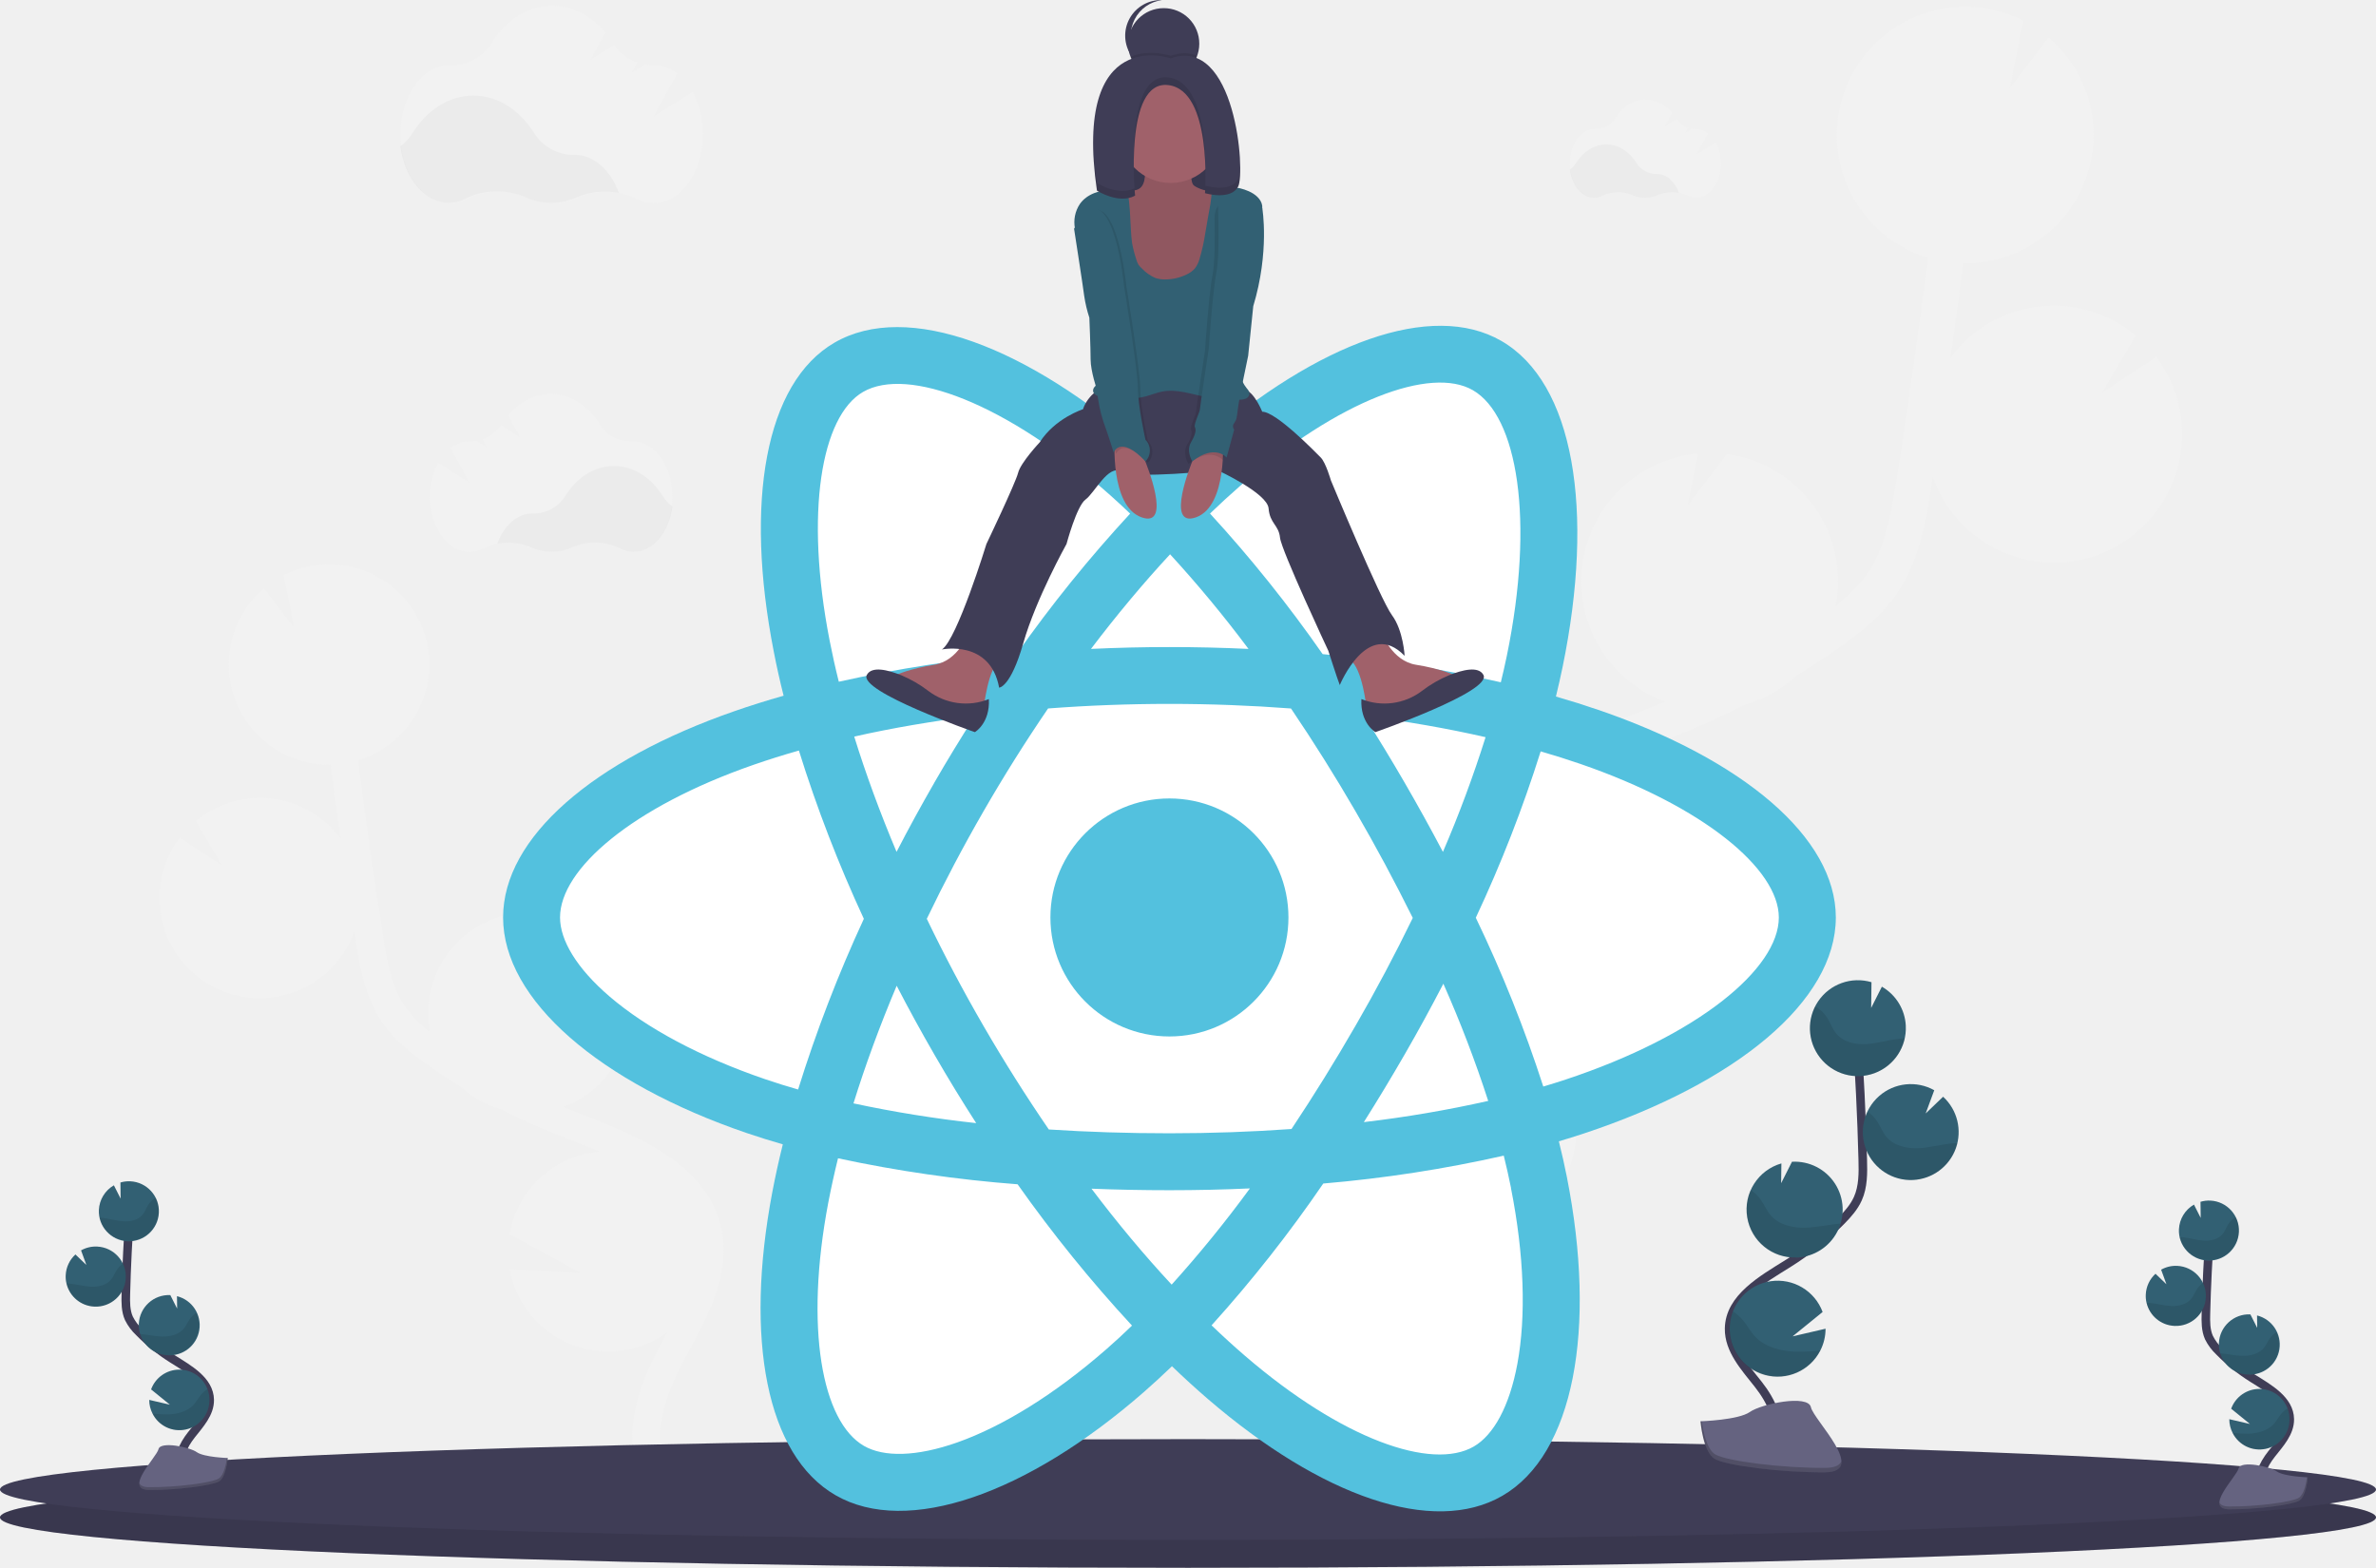
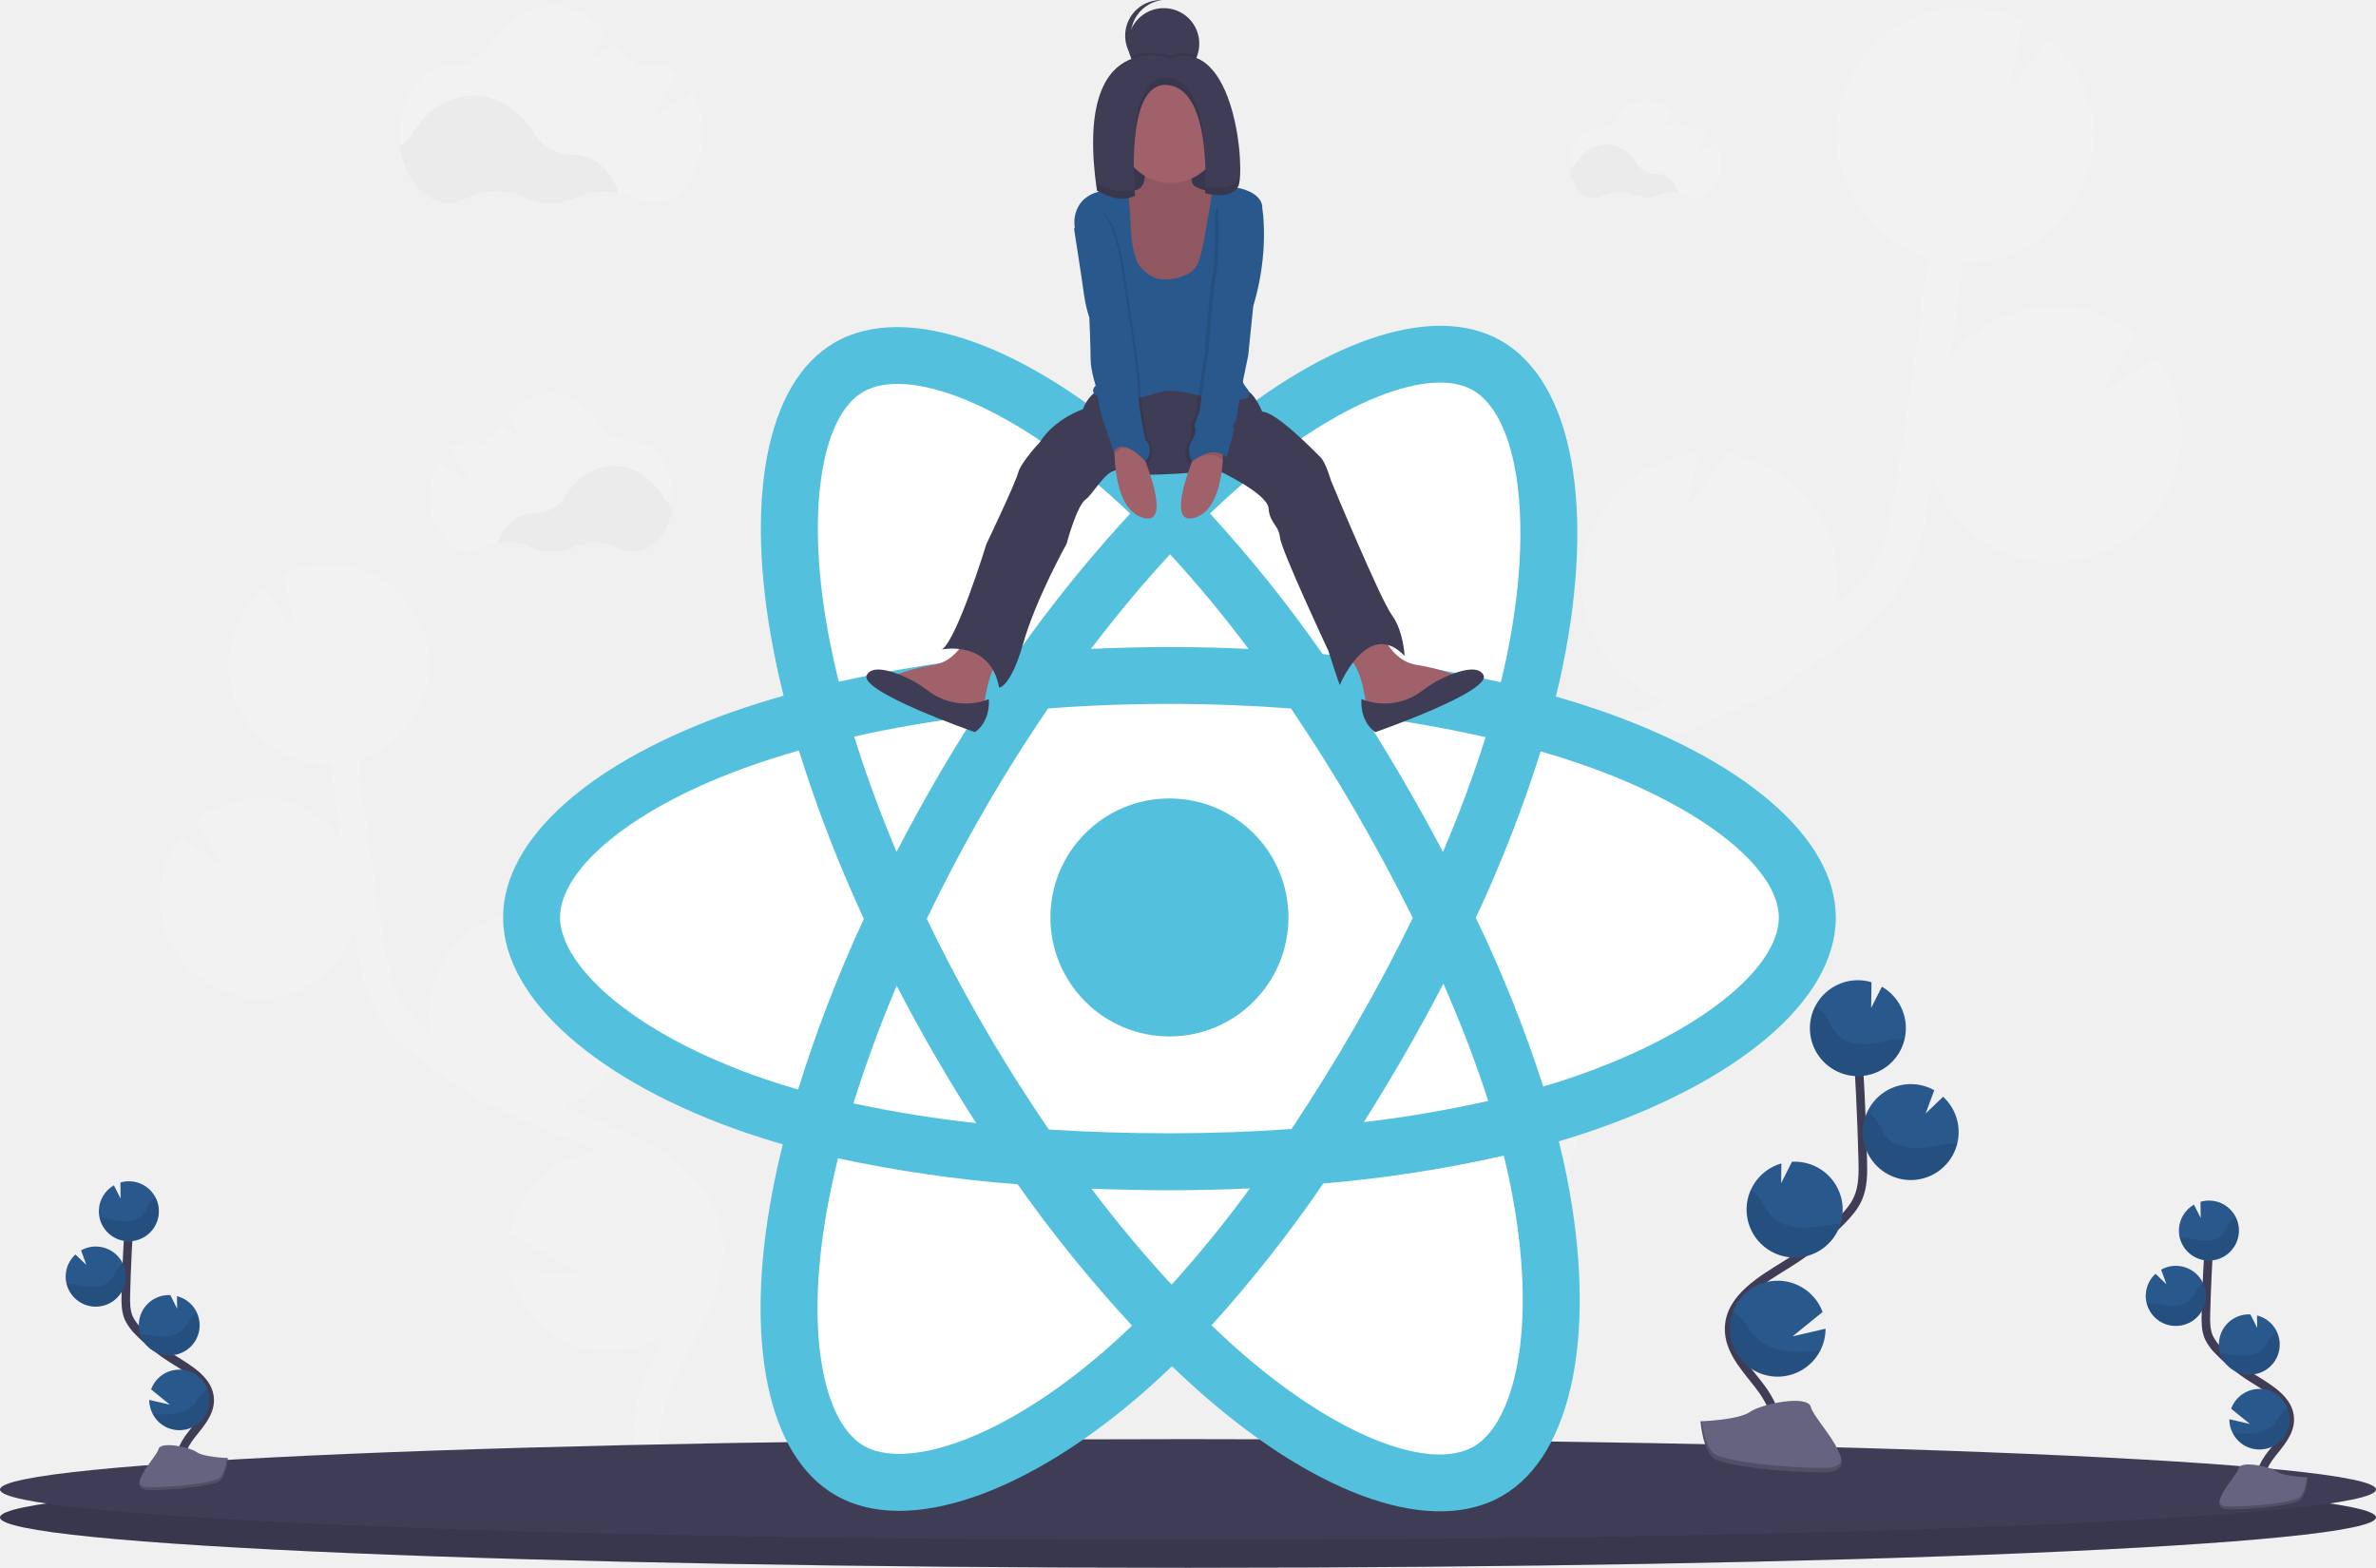
<svg xmlns="http://www.w3.org/2000/svg" id="a75d69e6-d07c-4db3-9c83-72b2470e5561" data-name="Layer 1" width="1108" height="731.18" viewBox="0 0 1108 731.18">
  <path d="M813.68,415.2l6.89-2.7c.66-.26,1.31-.54,2-.81a59.85,59.85,0,0,1,15.28-115.77l-4.8,24.2,18.22-23.92.16,0a59.87,59.87,0,0,1,51.16,67.45c-.15,1.13-.39,2.23-.6,3.34,5.61-4.43,10.87-9.32,14.81-15,8-11.54,10.71-25.76,13.47-43.17,5.47-34.48,10.4-69.34,14.84-104.18a59.83,59.83,0,0,1-42-65.36c.25-1.82.6-3.59,1-5.34.1-.44.2-.88.31-1.31.43-1.69.91-3.35,1.47-5,.09-.27.21-.52.3-.78.5-1.37,1-2.72,1.65-4,.22-.5.44-1,.67-1.47.69-1.43,1.42-2.83,2.22-4.19.27-.45.56-.88.83-1.33.62-1,1.27-2,1.94-2.93.36-.5.71-1,1.08-1.49l.27-.39,0,0a59.81,59.81,0,0,1,74.64-17l-6.24,31.49,18-23.64a59.5,59.5,0,0,1,16.32,68.62h.07c-.17.4-.38.78-.55,1.18-.33.74-.67,1.47-1,2.2-.46.93-1,1.84-1.45,2.74-.38.68-.75,1.36-1.16,2-.59,1-1.23,1.9-1.87,2.83-.38.54-.73,1.1-1.12,1.63-1,1.39-2.12,2.72-3.26,4-.4.45-.83.86-1.25,1.3-.81.86-1.62,1.71-2.48,2.52-.53.5-1.09,1-1.64,1.46-.79.7-1.6,1.38-2.43,2-.59.47-1.19.92-1.79,1.36-.87.63-1.75,1.22-2.64,1.81-.6.39-1.2.78-1.81,1.15-1,.61-2.05,1.17-3.1,1.72-.53.27-1,.57-1.59.83-1.58.77-3.2,1.48-4.85,2.11-.31.12-.64.21-.95.32-1.38.5-2.77,1-4.18,1.35-.61.17-1.23.31-1.85.46-1.15.28-2.31.54-3.48.76q-1,.18-2.07.33c-1.15.17-2.31.3-3.48.4-.69.06-1.37.12-2.07.16-1.26.06-2.53.07-3.8.06a2.08,2.08,0,0,0-.25,0q-2.82,22-5.92,44A59.82,59.82,0,0,1,1042,240.88l-15.68,26.58,25.21-16.59a59.68,59.68,0,0,1,11.5,44.16,58.76,58.76,0,0,1-4.5,15.94,59.83,59.83,0,0,1-111.19-4c-.23,1.48-.45,3-.68,4.46-2.44,15.35-5.47,34.46-16.23,50-7.29,10.56-17.33,18.36-27.09,25.22q-9.52,6.7-19.48,12.77a59.85,59.85,0,0,1-24.53,13.74q-16,8.19-32.69,14.81l-6.95,2.72c-6.25,2.44-12.65,4.94-19,7.6,1,.09,2,.17,3,.3a59.9,59.9,0,0,1,50.86,49.05l-42.31,23.11,42.18-1.89A59.16,59.16,0,0,1,843,534.54a59.87,59.87,0,0,1-82.7,11.74l2.1,3.91c1.4,2.58,2.78,5.15,4.12,7.7,18.33,34.74,19.66,64.74,3.75,84.49l-13-10.45c15.49-19.22,3.2-49.77-5.5-66.27-1.32-2.5-2.68-5-4-7.56C736,536.27,722.65,511.53,728,485.2,736,445.5,779.05,428.7,813.68,415.2Z" transform="translate(-46 -84.41)" fill="#f2f2f2" />
  <path d="M315.6,603.42l-5.38-2.11c-.52-.2-1-.43-1.54-.63a46.75,46.75,0,0,0-11.94-90.42l3.75,18.9-14.22-18.68h-.13a46.76,46.76,0,0,0-40,52.68c.12.89.31,1.74.47,2.61a55.84,55.84,0,0,1-11.56-11.73c-6.23-9-8.37-20.12-10.53-33.71C220.29,493.4,216.45,466.18,213,439a46.72,46.72,0,0,0,32.77-51.05c-.2-1.42-.47-2.8-.79-4.17l-.24-1c-.34-1.32-.71-2.62-1.15-3.88-.07-.21-.16-.41-.24-.61-.39-1.07-.82-2.12-1.28-3.15-.18-.38-.35-.77-.53-1.15-.54-1.11-1.11-2.2-1.73-3.26-.21-.36-.44-.7-.65-1-.49-.78-1-1.55-1.52-2.29-.28-.39-.55-.79-.84-1.17l-.21-.3h0a46.76,46.76,0,0,0-58.29-13.32l4.88,24.6-14.07-18.46a46.48,46.48,0,0,0-12.75,53.59h-.05c.13.31.29.61.43.92.26.58.52,1.15.8,1.72q.54,1.08,1.14,2.13c.29.54.58,1.07.9,1.59.46.75,1,1.48,1.46,2.21.3.42.57.86.88,1.27.8,1.08,1.65,2.12,2.54,3.13.31.35.65.67,1,1,.63.67,1.27,1.33,1.94,2,.41.4.85.77,1.28,1.14q.93.83,1.89,1.59c.46.36.93.71,1.4,1.06.68.49,1.37,1,2.06,1.41.47.31.94.61,1.42.9.79.48,1.6.91,2.42,1.34.42.22.82.45,1.24.66,1.24.6,2.5,1.15,3.79,1.64.24.1.5.16.74.25,1.07.39,2.16.75,3.27,1.06.47.13,1,.24,1.44.35.9.22,1.8.43,2.72.6l1.61.26c.9.13,1.81.23,2.72.31.54.05,1.07.09,1.62.12,1,.05,2,.06,3,.05h.19q2.2,17.22,4.62,34.41a46.71,46.71,0,0,0-67.48-8.14L149.49,488l-19.68-12.95a46.57,46.57,0,0,0-9,34.49A45.8,45.8,0,0,0,124.34,522a46.73,46.73,0,0,0,86.84-3.12c.18,1.15.35,2.32.53,3.48,1.9,12,4.27,26.92,12.67,39.08,5.7,8.24,13.54,14.33,21.16,19.69q7.44,5.24,15.21,10a46.88,46.88,0,0,0,19.16,10.74c8.32,4.26,16.84,8.14,25.54,11.56l5.42,2.13c4.88,1.9,9.88,3.85,14.81,5.93-.78.07-1.57.13-2.36.24A46.77,46.77,0,0,0,283.6,660l33,18-32.94-1.47a46.78,46.78,0,0,0,73.57,29.2c-.55,1-1.09,2-1.64,3.05-1.09,2-2.17,4-3.22,6-14.31,27.13-15.35,50.57-2.92,66l10.13-8.16c-12.1-15-2.5-38.87,4.3-51.76,1-1.95,2.09-3.92,3.16-5.9,9.19-17,19.61-36.37,15.46-56.94C376.29,627.08,342.64,614,315.6,603.42Z" transform="translate(-46 -84.41)" fill="#f2f2f2" />
  <ellipse cx="554" cy="707.68" rx="554" ry="23.5" fill="#3f3d56" />
  <ellipse cx="554" cy="707.68" rx="554" ry="23.5" opacity="0.1" />
  <ellipse cx="554" cy="694.68" rx="554" ry="23.5" fill="#3f3d56" />
  <path d="M131,770.73c-3-5.51.4-12.26,4.28-17.18s8.61-10,8.51-16.29c-.14-9-9.7-14.31-17.33-19.08a84.78,84.78,0,0,1-15.56-12.51,23,23,0,0,1-4.78-6.4c-1.58-3.52-1.53-7.52-1.43-11.38q.5-19.26,1.9-38.48" transform="translate(-46 -84.41)" fill="none" stroke="#3f3d56" stroke-miterlimit="10" stroke-width="4" />
-   <path d="M92.11,648.7a14,14,0,0,1,7-11.49l3.14,6.21-.09-7.52a13.86,13.86,0,0,1,4.62-.56A14,14,0,1,1,92.11,648.7Z" transform="translate(-46 -84.41)" fill="#326073" />
-   <path d="M117.14,743.7a14,14,0,0,0,26.5-5.76,13.82,13.82,0,0,0-.91-5.69,14,14,0,0,0-26.27.15l8.77,7.13-9.64-2.24A13.89,13.89,0,0,0,117.14,743.7Z" transform="translate(-46 -84.41)" fill="#326073" />
-   <path d="M124.07,716.45a14,14,0,0,0,4.46-27.54l.07,5.79-3.18-6.29h0a14,14,0,0,0-1.31,28.05Z" transform="translate(-46 -84.41)" fill="#326073" />
-   <path d="M90,693.78a14,14,0,0,0,1.32-28,13.88,13.88,0,0,0-7.52,1.78l2.48,6.8-5.11-4.9a14,14,0,0,0-4.53,9.69A13.33,13.33,0,0,0,77,683,14,14,0,0,0,90,693.78Z" transform="translate(-46 -84.41)" fill="#326073" />
+   <path d="M92.11,648.7a14,14,0,0,1,7-11.49l3.14,6.21-.09-7.52a13.86,13.86,0,0,1,4.62-.56A14,14,0,1,1,92.11,648.7Z" transform="translate(-46 -84.41)" fill="#29588d" />
+   <path d="M117.14,743.7a14,14,0,0,0,26.5-5.76,13.82,13.82,0,0,0-.91-5.69,14,14,0,0,0-26.27.15l8.77,7.13-9.64-2.24A13.89,13.89,0,0,0,117.14,743.7Z" transform="translate(-46 -84.41)" fill="#29588d" />
+   <path d="M124.07,716.45a14,14,0,0,0,4.46-27.54l.07,5.79-3.18-6.29h0a14,14,0,0,0-1.31,28.05Z" transform="translate(-46 -84.41)" fill="#29588d" />
+   <path d="M90,693.78a14,14,0,0,0,1.32-28,13.88,13.88,0,0,0-7.52,1.78l2.48,6.8-5.11-4.9a14,14,0,0,0-4.53,9.69A13.33,13.33,0,0,0,77,683,14,14,0,0,0,90,693.78Z" transform="translate(-46 -84.41)" fill="#29588d" />
  <path d="M94,652.44c3.24.36,6.39,1.37,9.64,1.57s6.82-.58,8.88-3.1c1.11-1.37,1.66-3.09,2.59-4.57a10.08,10.08,0,0,1,3.54-3.33,14,14,0,1,1-26.24,9.32C92.94,652.35,93.47,652.39,94,652.44Z" transform="translate(-46 -84.41)" opacity="0.1" />
  <path d="M90,693.78a14,14,0,0,0,13.35-20,10.4,10.4,0,0,0-2.82,2.83c-1,1.51-1.61,3.25-2.78,4.64-2.19,2.57-5.92,3.41-9.31,3.25s-6.66-1.11-10-1.42c-.47,0-.94-.08-1.41-.09A14,14,0,0,0,90,693.78Z" transform="translate(-46 -84.41)" opacity="0.1" />
  <path d="M124.07,716.45a14,14,0,0,0,13.47-19.76,11.36,11.36,0,0,0-3,2.85c-1.09,1.54-1.77,3.31-3,4.73-2.36,2.64-6.34,3.57-9.93,3.48s-6.82-.93-10.28-1.19A14,14,0,0,0,124.07,716.45Z" transform="translate(-46 -84.41)" opacity="0.1" />
  <path d="M117.14,743.7a14,14,0,0,0,26.5-5.76,13.82,13.82,0,0,0-.91-5.69,14,14,0,0,0-3.08,2.74c-1.34,1.63-2.21,3.47-3.76,5-2.87,2.82-7.5,4-11.62,4.09A62.35,62.35,0,0,1,117.14,743.7Z" transform="translate(-46 -84.41)" opacity="0.1" />
  <path d="M152.19,764.39s-11.08-.34-14.41-2.72-17-5.22-17.87-1.4-16.65,19-4.14,19.06,29.06-2,32.39-4S152.19,764.39,152.19,764.39Z" transform="translate(-46 -84.41)" fill="#656380" />
  <path d="M115.54,778c12.51.1,29.06-2,32.4-4,2.53-1.54,3.54-7.09,3.88-9.65l.37,0s-.7,8.93-4,11-19.89,4.08-32.39,4c-3.61,0-4.86-1.31-4.79-3.22C111.48,777.26,112.86,778,115.54,778Z" transform="translate(-46 -84.41)" opacity="0.2" />
  <path d="M1101,779.73c-3-5.51.4-12.26,4.28-17.18s8.61-10,8.51-16.29c-.14-9-9.7-14.31-17.33-19.08a84.78,84.78,0,0,1-15.56-12.51,23,23,0,0,1-4.78-6.4c-1.58-3.52-1.53-7.52-1.43-11.38q.49-19.26,1.9-38.48" transform="translate(-46 -84.41)" fill="none" stroke="#3f3d56" stroke-miterlimit="10" stroke-width="4" />
-   <path d="M1062.11,657.7a14,14,0,0,1,7-11.49l3.14,6.21-.09-7.52a13.86,13.86,0,0,1,4.62-.56,14,14,0,1,1-14.68,13.36Z" transform="translate(-46 -84.41)" fill="#326073" />
-   <path d="M1087.14,752.7a14,14,0,0,0,26.5-5.76,13.82,13.82,0,0,0-.91-5.69,14,14,0,0,0-26.27.15l8.77,7.13-9.64-2.24A13.89,13.89,0,0,0,1087.14,752.7Z" transform="translate(-46 -84.41)" fill="#326073" />
-   <path d="M1094.07,725.45a14,14,0,0,0,4.46-27.54l.07,5.79-3.18-6.29h0a14,14,0,0,0-1.31,28.05Z" transform="translate(-46 -84.41)" fill="#326073" />
-   <path d="M1060,702.78a14,14,0,0,0,1.32-28,13.88,13.88,0,0,0-7.52,1.78l2.48,6.8-5.11-4.9a14,14,0,0,0-4.53,9.69A13.33,13.33,0,0,0,1047,692,14,14,0,0,0,1060,702.78Z" transform="translate(-46 -84.41)" fill="#326073" />
+   <path d="M1062.11,657.7a14,14,0,0,1,7-11.49l3.14,6.21-.09-7.52a13.86,13.86,0,0,1,4.62-.56,14,14,0,1,1-14.68,13.36Z" transform="translate(-46 -84.41)" fill="#29588d" />
+   <path d="M1087.14,752.7a14,14,0,0,0,26.5-5.76,13.82,13.82,0,0,0-.91-5.69,14,14,0,0,0-26.27.15l8.77,7.13-9.64-2.24A13.89,13.89,0,0,0,1087.14,752.7Z" transform="translate(-46 -84.41)" fill="#29588d" />
+   <path d="M1094.07,725.45a14,14,0,0,0,4.46-27.54l.07,5.79-3.18-6.29h0a14,14,0,0,0-1.31,28.05Z" transform="translate(-46 -84.41)" fill="#29588d" />
+   <path d="M1060,702.78a14,14,0,0,0,1.32-28,13.88,13.88,0,0,0-7.52,1.78l2.48,6.8-5.11-4.9a14,14,0,0,0-4.53,9.69A13.33,13.33,0,0,0,1047,692,14,14,0,0,0,1060,702.78Z" transform="translate(-46 -84.41)" fill="#29588d" />
  <path d="M1064,661.44c3.24.36,6.39,1.37,9.64,1.57s6.82-.58,8.88-3.1c1.11-1.37,1.66-3.09,2.59-4.57a10.08,10.08,0,0,1,3.54-3.33,14,14,0,1,1-26.24,9.32C1062.94,661.35,1063.47,661.39,1064,661.44Z" transform="translate(-46 -84.41)" opacity="0.1" />
  <path d="M1060,702.78a14,14,0,0,0,13.35-20,10.4,10.4,0,0,0-2.82,2.83c-1,1.51-1.61,3.25-2.78,4.64-2.19,2.57-5.92,3.41-9.31,3.25s-6.66-1.11-10-1.42c-.47,0-.94-.08-1.41-.09A14,14,0,0,0,1060,702.78Z" transform="translate(-46 -84.41)" opacity="0.1" />
  <path d="M1094.07,725.45a14,14,0,0,0,13.47-19.76,11.36,11.36,0,0,0-3,2.85c-1.09,1.54-1.77,3.31-3,4.73-2.36,2.64-6.34,3.57-9.93,3.48s-6.82-.93-10.28-1.19A14,14,0,0,0,1094.07,725.45Z" transform="translate(-46 -84.41)" opacity="0.1" />
  <path d="M1087.14,752.7a14,14,0,0,0,26.5-5.76,13.82,13.82,0,0,0-.91-5.69,14,14,0,0,0-3.08,2.74c-1.34,1.63-2.21,3.47-3.76,5-2.87,2.82-7.5,4-11.62,4.09A62.35,62.35,0,0,1,1087.14,752.7Z" transform="translate(-46 -84.41)" opacity="0.1" />
  <path d="M1122.19,773.39s-11.08-.34-14.41-2.72-17-5.22-17.87-1.4-16.65,19-4.14,19.06,29.06-2,32.39-4S1122.19,773.39,1122.19,773.39Z" transform="translate(-46 -84.41)" fill="#656380" />
  <path d="M1085.54,787c12.51.1,29.06-2,32.4-4,2.53-1.54,3.54-7.09,3.88-9.65l.37,0s-.7,8.93-4,11-19.89,4.08-32.39,4c-3.61,0-4.86-1.31-4.79-3.22C1081.48,786.26,1082.86,787,1085.54,787Z" transform="translate(-46 -84.41)" opacity="0.2" />
  <path d="M791.57,415.56q-9.92-3.4-20-6.3,1.66-6.79,3.09-13.65c15.14-73.51,5.24-132.73-28.57-152.22-32.42-18.7-85.44.8-139,47.39q-7.92,6.92-15.47,14.2-5.07-4.85-10.3-9.51C525.21,245.64,469,224.65,435.18,244.2c-32.39,18.75-42,74.42-28.35,144.09q2,10.35,4.59,20.58c-7.95,2.26-15.64,4.67-23,7.24C322.63,439,280.61,475,280.61,512.29c0,38.51,45.11,77.14,113.64,100.56q8.34,2.83,16.8,5.26-2.74,11-4.88,22.18c-13,68.46-2.84,122.82,29.46,141.45C469,801,525,781.2,579.52,733.54c4.31-3.77,8.63-7.77,13-11.95q8.18,7.89,16.79,15.32c52.82,45.45,105,63.81,137.26,45.12,33.33-19.29,44.16-77.69,30.1-148.73q-1.6-8.14-3.73-16.61,5.91-1.74,11.56-3.61c71.24-23.6,117.6-61.76,117.6-100.79,0-37.43-43.38-73.62-110.5-96.73Z" transform="translate(-46 -84.41)" fill="#53c1de" />
  <path d="M776.12,587.88c-3.4,1.13-6.88,2.21-10.44,3.27a621.6,621.6,0,0,0-31.47-78.73,623.06,623.06,0,0,0,30.25-77.58c6.35,1.84,12.53,3.78,18.47,5.83,57.51,19.79,92.59,49.06,92.59,71.62,0,24-37.89,55.21-99.4,75.59ZM750.6,638.46c6.22,31.41,7.1,59.81,3,82-3.7,19.95-11.14,33.25-20.34,38.58-19.59,11.33-61.47-3.4-106.64-42.27q-7.77-6.69-15.63-14.25a624.23,624.23,0,0,0,52.09-66.14,620.2,620.2,0,0,0,84.17-13q1.9,7.68,3.37,15ZM492.48,757.1c-19.14,6.76-34.38,6.95-43.59,1.64-19.6-11.31-27.75-55-16.63-113.5q2-10.37,4.53-20.63a625.79,625.79,0,0,0,83.75,12.13,645.09,645.09,0,0,0,53.35,65.9q-5.79,5.61-11.84,10.91c-24.11,21.08-48.28,36-69.57,43.55ZM402.84,587.73c-30.31-10.36-55.33-23.82-72.49-38.5-15.41-13.2-23.19-26.31-23.19-36.94,0-22.63,33.74-51.5,90-71.11q10.6-3.69,21.39-6.73a637.08,637.08,0,0,0,30.29,78.48,646.29,646.29,0,0,0-30.66,79.6Q410.44,590.32,402.84,587.73Zm30.05-204.54c-11.68-59.69-3.93-104.72,15.59-116,20.79-12,66.76,5.12,115.22,48.15,3.1,2.75,6.21,5.63,9.32,8.6a635.89,635.89,0,0,0-52.93,65.52,648.42,648.42,0,0,0-82.93,12.89q-2.39-9.52-4.27-19.15ZM701,449.38q-9.11-15.74-18.89-31.08c19.83,2.51,38.82,5.83,56.66,9.91a565.54,565.54,0,0,1-19.89,53.51q-8.61-16.35-17.88-32.34ZM591.64,342.91a569.3,569.3,0,0,1,36.57,44.14q-36.71-1.73-73.45,0c12.07-15.92,24.44-30.72,36.88-44.13Zm-110,106.65q-9.15,15.87-17.55,32.14c-7.73-18.33-14.34-36.36-19.74-53.77,17.73-4,36.64-7.21,56.34-9.68Q490.77,433.69,481.62,449.56Zm19.61,158.65A564.64,564.64,0,0,1,444,599c5.49-17.71,12.25-36.13,20.15-54.86q8.43,16.29,17.61,32.16Q491.1,592.49,501.23,608.21Zm91.14,75.33C579.79,670,567.24,655,555,638.79q17.85.71,36.36.71,19,0,37.51-.84A563.94,563.94,0,0,1,592.37,683.54ZM719.08,543.19A562.82,562.82,0,0,1,740,597.85a561.35,561.35,0,0,1-58,9.89q9.85-15.63,19.08-31.63,9.38-16.26,18-32.92Zm-41,19.66q-14.12,24.52-29.81,48.1c-18.44,1.32-37.49,2-56.91,2s-38.15-.6-56.27-1.78Q519,587.67,504.7,563t-26.51-50.08q12.27-25.53,26.43-50.1h0q14.14-24.56,30.13-48c18.49-1.4,37.43-2.13,56.59-2.13s38.22.74,56.69,2.14q15.81,23.37,30,47.81t26.79,49.87q-12.45,25.62-26.71,50.3Zm54.77-296.46c20.81,12,28.9,60.4,15.83,123.87q-1.29,6.19-2.8,12.35a635.74,635.74,0,0,0-83.09-13.13,625.16,625.16,0,0,0-52.53-65.56q7-6.74,14.29-13.11c45.88-39.93,88.76-55.69,108.3-44.42Z" transform="translate(-46 -84.41)" fill="#fff" />
  <path d="M591.34,456.79a55.5,55.5,0,1,1-55.5,55.5,55.49,55.49,0,0,1,55.5-55.5" transform="translate(-46 -84.41)" fill="#53c1de" />
  <path d="M605.26,104.81a16.6,16.6,0,1,1-16.6-16.6A16.52,16.52,0,0,1,605.26,104.81Z" transform="translate(-46 -84.41)" fill="#3f3d56" />
  <path d="M575.4,109a16.62,16.62,0,0,1,12.49-24.54,16.6,16.6,0,1,0,1.41,33.07A16.6,16.6,0,0,1,575.4,109Z" transform="translate(-46 -84.41)" fill="#3f3d56" />
  <rect x="521.91" y="43.52" width="44.47" height="69.37" fill="#3f3d56" />
  <rect x="521.91" y="43.52" width="44.47" height="69.37" opacity="0.1" />
  <path d="M497.66,379.61s-4.75,13.05-16,14.83-17.79,4.74-17.79,4.74l26.68,17.19,14.23-1.78s1.78-18.38,7.71-22.53S497.66,379.61,497.66,379.61Z" transform="translate(-46 -84.41)" fill="#a0616a" />
  <path d="M690.34,379.61s4.75,13.05,16,14.83,17.79,4.74,17.79,4.74l-26.68,17.19-14.23-1.78s-1.78-18.38-7.71-22.53S690.34,379.61,690.34,379.61Z" transform="translate(-46 -84.41)" fill="#a0616a" />
  <path d="M560.5,264.59s-7.11,3.56-9.48,10.68c0,0-13,4.15-20.16,15.41,0,0-8.9,9.49-10.08,14.23S506,338.11,506,338.11s-13.64,44.47-20.75,49.21c0,0,22.53-4.74,26.68,17.79,0,0,5.33,0,11.26-20.75s20.16-46.25,20.16-46.25,4.74-17.78,8.89-20.75,10.67-16.6,16.6-13,45.06-.6,45.06-.6S637,314.4,637.58,321.51s4.74,7.71,5.33,13.64,22.53,52.76,22.53,52.76,4.15,13,5.34,16c0,0,13-31.42,30.24-13.63,0,0-.6-11.86-5.93-19s-28.46-62.84-28.46-62.84-2.37-8.3-4.74-10.67-20.76-21.35-27.28-21.35c0,0-3.55-8.89-7.7-10.08Z" transform="translate(-46 -84.41)" fill="#3f3d56" />
  <path d="M507.14,410.44a28.89,28.89,0,0,1-28.22-3.79,56.37,56.37,0,0,0-12.59-7.3c-6.29-2.54-13.81-4.42-16.1-.17-4.15,7.71,50.39,26.68,50.39,26.68S507.74,421.71,507.14,410.44Z" transform="translate(-46 -84.41)" fill="#3f3d56" />
  <path d="M680.86,410.44a28.89,28.89,0,0,0,28.22-3.79,56.37,56.37,0,0,1,12.59-7.3c6.29-2.54,13.81-4.42,16.1-.17,4.15,7.71-50.39,26.68-50.39,26.68S680.26,421.71,680.86,410.44Z" transform="translate(-46 -84.41)" fill="#3f3d56" />
  <path d="M579.88,167.08c-.22,2.06-.9,4.29-2.66,5.38-1.44.9-3.26.83-4.92,1.17a11.46,11.46,0,0,0-7.82,6.77,17.51,17.51,0,0,0-.75,10.55,39.22,39.22,0,0,0,1.52,5.06c1.74,4.92,3.84,9.8,7.09,13.89a59,59,0,0,0,9.3,8.77c2.11,1.72,4.29,3.47,6.89,4.28a21.75,21.75,0,0,0,5.4.72c2.25.1,4.65.17,6.6-.95,3-1.73,3.89-5.55,5.52-8.62,1.38-2.6,3.44-4.81,4.73-7.46a29.49,29.49,0,0,0,2-6.52l2.77-12.3c1-4.47,1.92-9.51-.59-13.34a2.28,2.28,0,0,0-.74-.77,2.79,2.79,0,0,0-1.52-.15,16.44,16.44,0,0,1-9.15-2.09,3.93,3.93,0,0,1-1.15-.9,4.72,4.72,0,0,1-.7-2.12,22.2,22.2,0,0,0-1.28-4.45,3,3,0,0,0-.87-1.34,3.15,3.15,0,0,0-1.41-.47,114.47,114.47,0,0,0-12.93-1.35c-1.42-.07-3.56-.64-4.54.62S580,165.58,579.88,167.08Z" transform="translate(-46 -84.41)" fill="#a0616a" />
  <path d="M579.88,167.08c-.22,2.06-.9,4.29-2.66,5.38-1.44.9-3.26.83-4.92,1.17a11.46,11.46,0,0,0-7.82,6.77,17.51,17.51,0,0,0-.75,10.55,39.22,39.22,0,0,0,1.52,5.06c1.74,4.92,3.84,9.8,7.09,13.89a59,59,0,0,0,9.3,8.77c2.11,1.72,4.29,3.47,6.89,4.28a21.75,21.75,0,0,0,5.4.72c2.25.1,4.65.17,6.6-.95,3-1.73,3.89-5.55,5.52-8.62,1.38-2.6,3.44-4.81,4.73-7.46a29.49,29.49,0,0,0,2-6.52l2.77-12.3c1-4.47,1.92-9.51-.59-13.34a2.28,2.28,0,0,0-.74-.77,2.79,2.79,0,0,0-1.52-.15,16.44,16.44,0,0,1-9.15-2.09,3.93,3.93,0,0,1-1.15-.9,4.72,4.72,0,0,1-.7-2.12,22.2,22.2,0,0,0-1.28-4.45,3,3,0,0,0-.87-1.34,3.15,3.15,0,0,0-1.41-.47,114.47,114.47,0,0,0-12.93-1.35c-1.42-.07-3.56-.64-4.54.62S580,165.58,579.88,167.08Z" transform="translate(-46 -84.41)" opacity="0.1" />
-   <path d="M571.85,174.15a26.93,26.93,0,0,0-7.13-1.12c-5.72-.14-11.84,1.83-15.14,6.5A15.34,15.34,0,0,0,547.29,191a23.57,23.57,0,0,0,5.2,10.66,32,32,0,0,1,4,5.24c1.58,3,1.63,6.59,2.06,10,1,8.12,4.46,15.75,5.83,23.82s.19,17.42-6.18,22.55c-1.07.86-2.37,1.77-2.46,3.14-.14,2.19,2.71,3.12,4.9,3.33,6.55.62,13.27,1.23,19.63-.46,2.63-.7,5.17-1.79,7.85-2.29,6.8-1.27,13.64,1.34,20.45,2.59a90.61,90.61,0,0,0,14.91,1.21,7.94,7.94,0,0,0,3.43-.45,2.75,2.75,0,0,0,1.74-2.74,4.76,4.76,0,0,0-1.18-2c-3.44-4.25-4.49-9.9-5.43-15.29l-3.15-18.11c-1.69-9.68-3.26-20.2,1.32-28.89,3.29-6.25,9.36-10.65,12.83-16.8a9.84,9.84,0,0,0,1.55-6.28c-.52-3.09-3.31-5.3-6.17-6.59A23.21,23.21,0,0,0,611,173c.1,4.33-1,8.71-1.71,13l-1.21,7a88.83,88.83,0,0,1-2.71,12.2,12.85,12.85,0,0,1-2.17,4.42,11.43,11.43,0,0,1-3.83,2.79,22.83,22.83,0,0,1-10.14,2.32,13.54,13.54,0,0,1-4.48-.69,19,19,0,0,1-6.17-4.34,10.11,10.11,0,0,1-1.63-1.77,9.93,9.93,0,0,1-1.11-2.67,55.42,55.42,0,0,1-1.91-7.48c-.3-1.94-.4-3.91-.54-5.87C573,186.12,573,179.72,571.85,174.15Z" transform="translate(-46 -84.41)" fill="#326073" />
+   <path d="M571.85,174.15a26.93,26.93,0,0,0-7.13-1.12c-5.72-.14-11.84,1.83-15.14,6.5A15.34,15.34,0,0,0,547.29,191a23.57,23.57,0,0,0,5.2,10.66,32,32,0,0,1,4,5.24c1.58,3,1.63,6.59,2.06,10,1,8.12,4.46,15.75,5.83,23.82s.19,17.42-6.18,22.55c-1.07.86-2.37,1.77-2.46,3.14-.14,2.19,2.71,3.12,4.9,3.33,6.55.62,13.27,1.23,19.63-.46,2.63-.7,5.17-1.79,7.85-2.29,6.8-1.27,13.64,1.34,20.45,2.59a90.61,90.61,0,0,0,14.91,1.21,7.94,7.94,0,0,0,3.43-.45,2.75,2.75,0,0,0,1.74-2.74,4.76,4.76,0,0,0-1.18-2c-3.44-4.25-4.49-9.9-5.43-15.29l-3.15-18.11c-1.69-9.68-3.26-20.2,1.32-28.89,3.29-6.25,9.36-10.65,12.83-16.8a9.84,9.84,0,0,0,1.55-6.28c-.52-3.09-3.31-5.3-6.17-6.59A23.21,23.21,0,0,0,611,173c.1,4.33-1,8.71-1.71,13l-1.21,7a88.83,88.83,0,0,1-2.71,12.2,12.85,12.85,0,0,1-2.17,4.42,11.43,11.43,0,0,1-3.83,2.79,22.83,22.83,0,0,1-10.14,2.32,13.54,13.54,0,0,1-4.48-.69,19,19,0,0,1-6.17-4.34,10.11,10.11,0,0,1-1.63-1.77,9.93,9.93,0,0,1-1.11-2.67,55.42,55.42,0,0,1-1.91-7.48c-.3-1.94-.4-3.91-.54-5.87C573,186.12,573,179.72,571.85,174.15Z" transform="translate(-46 -84.41)" fill="#29588d" />
  <path d="M565.84,288.9s-2.37,31.43,12.45,36.76,1.78-26.09,1.78-26.09l-4.75-9.48Z" transform="translate(-46 -84.41)" fill="#a0616a" />
  <path d="M616.23,288.9s2.37,31.43-12.45,36.76S602,299.57,602,299.57l4.75-9.48Z" transform="translate(-46 -84.41)" fill="#a0616a" />
  <path d="M552.79,184l-4.74,7.71s4.15,26.68,4.74,31.42a62.2,62.2,0,0,0,2.38,10.08s.59,14.23.59,19.57,3,14.23,3,14.23a64.82,64.82,0,0,0,3,14.82c2.37,6.52,4.74,14.23,4.74,14.23s3-8.3,14.82,4.15a7.18,7.18,0,0,0,0-10.08s-3.55-16-3.55-24.31-6.53-48-6.53-48S567,172.7,552.79,184Z" transform="translate(-46 -84.41)" opacity="0.1" />
-   <path d="M551.61,183.37l-4.74,7.71s4.15,26.68,4.74,31.42A61.84,61.84,0,0,0,554,232.58s.59,14.23.59,19.56,3,14.23,3,14.23a64.53,64.53,0,0,0,3,14.82c2.37,6.53,4.75,14.23,4.75,14.23s3-8.3,14.82,4.15a7.18,7.18,0,0,0,0-10.07s-3.56-16-3.56-24.31-6.52-48-6.52-48S565.84,172.1,551.61,183.37Z" transform="translate(-46 -84.41)" fill="#326073" />
+   <path d="M551.61,183.37l-4.74,7.71s4.15,26.68,4.74,31.42A61.84,61.84,0,0,0,554,232.58s.59,14.23.59,19.56,3,14.23,3,14.23a64.53,64.53,0,0,0,3,14.82c2.37,6.53,4.75,14.23,4.75,14.23s3-8.3,14.82,4.15a7.18,7.18,0,0,0,0-10.07s-3.56-16-3.56-24.31-6.52-48-6.52-48S565.84,172.1,551.61,183.37Z" transform="translate(-46 -84.41)" fill="#29588d" />
  <path d="M629.87,179.22l3,3.53s3.49,20.18-4.22,45.68l-2.37,23.12s-4.15,19.57-4.74,24.31-.59,5.33-1.78,7.11a2.29,2.29,0,0,0,0,3l-3.56,13s-5.33-6.52-16,1.78c0,0-3-4.74-.6-8.89s2.37-5.93,1.78-7.12,2.37-7.11,2.37-8.3S607.93,248,607.93,248s1.78-26.68,3.56-35.57c1.09-5.47,1.07-17.66.88-26.24-.19-8.94,10.63-13.78,17-7.5C629.52,178.85,629.7,179,629.87,179.22Z" transform="translate(-46 -84.41)" opacity="0.1" />
-   <path d="M631.65,178l3,3.53s3.49,20.19-4.22,45.68l-2.37,23.12s-4.15,19.57-4.74,24.31-.6,5.34-1.78,7.12a2.28,2.28,0,0,0,0,3L618,297.8s-5.33-6.53-16,1.77c0,0-3-4.74-.59-8.89s2.37-5.93,1.78-7.11,2.37-7.12,2.37-8.3,4.15-28.46,4.15-28.46,1.78-26.68,3.56-35.58.59-35.57.59-35.57S623.35,169.14,631.65,178Z" transform="translate(-46 -84.41)" fill="#326073" />
+   <path d="M631.65,178l3,3.53s3.49,20.19-4.22,45.68l-2.37,23.12s-4.15,19.57-4.74,24.31-.6,5.34-1.78,7.12a2.28,2.28,0,0,0,0,3L618,297.8s-5.33-6.53-16,1.77c0,0-3-4.74-.59-8.89s2.37-5.93,1.78-7.11,2.37-7.12,2.37-8.3,4.15-28.46,4.15-28.46,1.78-26.68,3.56-35.58.59-35.57.59-35.57S623.35,169.14,631.65,178Z" transform="translate(-46 -84.41)" fill="#29588d" />
  <circle cx="545.92" cy="61.61" r="23.72" fill="#a0616a" />
  <path d="M604.29,110.41a16.6,16.6,0,0,1-31.09.44c9.26-3.73,18.72-.41,18.72-.41C596.65,108.78,600.75,108.93,604.29,110.41Z" transform="translate(-46 -84.41)" opacity="0.1" />
  <path d="M591.92,111.63s-45.65-16-34.38,61.66c0,0,10.08,6.52,17.78,2.37,0,0-5.33-53.95,15.42-51.58s17.19,50.4,17.19,50.4,11.86,3.55,15.42-3S622.16,101,591.92,111.63Z" transform="translate(-46 -84.41)" fill="#3f3d56" />
  <path d="M590.74,120.52c-14.24-1.62-16.2,23.27-16,39.05.17-15.69,2.81-37,16-35.49,14.81,1.69,17.24,26.66,17.41,40.8C608.32,151.9,606.9,122.37,590.74,120.52Z" transform="translate(-46 -84.41)" opacity="0.1" />
  <path d="M557.54,169.73a159.38,159.38,0,0,1-1.77-20.53,152.12,152.12,0,0,0,1.77,24.09s10.08,6.52,17.78,2.37c0,0-.12-1.28-.26-3.43C567.39,176.1,557.54,169.73,557.54,169.73Z" transform="translate(-46 -84.41)" opacity="0.1" />
  <path d="M623.35,168c-3.32,6.08-13.83,3.41-15.25,3-.07,2.2-.17,3.52-.17,3.52s11.86,3.55,15.42-3c.73-1.34,1.11-5.13,1-10.2C624.25,164.57,623.9,167,623.35,168Z" transform="translate(-46 -84.41)" opacity="0.1" />
  <path d="M872.73,757.37c4.74-8.78-.64-19.54-6.82-27.37s-13.73-16-13.57-26c.23-14.35,15.45-22.81,27.62-30.42a134.77,134.77,0,0,0,24.79-19.93c3-3.05,5.87-6.31,7.62-10.21,2.52-5.6,2.45-12,2.29-18.12q-.79-30.71-3-61.34" transform="translate(-46 -84.41)" fill="none" stroke="#3f3d56" stroke-miterlimit="10" stroke-width="4" />
-   <path d="M934.74,562.9a22.31,22.31,0,0,0-11.16-18.32l-5,9.9.15-12a22.37,22.37,0,1,0,16,20.41Z" transform="translate(-46 -84.41)" fill="#326073" />
-   <path d="M894.86,714.29a22.36,22.36,0,1,1,1.08-18l-14,11.37,15.37-3.57A22.25,22.25,0,0,1,894.86,714.29Z" transform="translate(-46 -84.41)" fill="#326073" />
-   <path d="M883.81,670.86A22.37,22.37,0,0,1,876.72,627l-.12,9.22,5.06-10h.06a22.37,22.37,0,1,1,2.09,44.69Z" transform="translate(-46 -84.41)" fill="#326073" />
-   <path d="M938.11,634.73A22.37,22.37,0,1,1,948,592.87l-4,10.83,8.13-7.8a22.37,22.37,0,0,1-14.07,38.83Z" transform="translate(-46 -84.41)" fill="#326073" />
+   <path d="M934.74,562.9a22.31,22.31,0,0,0-11.16-18.32l-5,9.9.15-12a22.37,22.37,0,1,0,16,20.41Z" transform="translate(-46 -84.41)" fill="#29588d" />
+   <path d="M894.86,714.29a22.36,22.36,0,1,1,1.08-18l-14,11.37,15.37-3.57A22.25,22.25,0,0,1,894.86,714.29Z" transform="translate(-46 -84.41)" fill="#29588d" />
+   <path d="M883.81,670.86A22.37,22.37,0,0,1,876.72,627l-.12,9.22,5.06-10h.06a22.37,22.37,0,1,1,2.09,44.69Z" transform="translate(-46 -84.41)" fill="#29588d" />
+   <path d="M938.11,634.73A22.37,22.37,0,1,1,948,592.87l-4,10.83,8.13-7.8a22.37,22.37,0,0,1-14.07,38.83Z" transform="translate(-46 -84.41)" fill="#29588d" />
  <path d="M931.74,568.86c-5.17.57-10.19,2.18-15.37,2.5s-10.87-.92-14.14-5c-1.77-2.17-2.65-4.91-4.14-7.28a16,16,0,0,0-5.63-5.3,22.37,22.37,0,1,0,41.81,14.84C933.42,568.71,932.58,568.77,931.74,568.86Z" transform="translate(-46 -84.41)" opacity="0.1" />
  <path d="M938.11,634.73a22.39,22.39,0,0,1-21.28-31.91,16.37,16.37,0,0,1,4.5,4.51c1.59,2.4,2.56,5.18,4.43,7.39,3.48,4.09,9.44,5.43,14.84,5.19s10.6-1.78,16-2.28c.75-.06,1.5-.11,2.26-.13A22.37,22.37,0,0,1,938.11,634.73Z" transform="translate(-46 -84.41)" opacity="0.1" />
  <path d="M883.81,670.86a22.37,22.37,0,0,1-21.46-31.49,17.83,17.83,0,0,1,4.73,4.55c1.74,2.45,2.82,5.27,4.86,7.54,3.77,4.2,10.11,5.68,15.83,5.54,5.54-.12,10.87-1.48,16.38-1.9A22.36,22.36,0,0,1,883.81,670.86Z" transform="translate(-46 -84.41)" opacity="0.1" />
  <path d="M894.86,714.29A22.37,22.37,0,0,1,854.08,696a22.27,22.27,0,0,1,4.91,4.38c2.13,2.59,3.53,5.53,6,7.94,4.57,4.49,11.95,6.34,18.52,6.51A97.1,97.1,0,0,0,894.86,714.29Z" transform="translate(-46 -84.41)" opacity="0.1" />
  <path d="M839,747.26s17.65-.54,23-4.33,27.16-8.31,28.48-2.24,26.53,30.22,6.6,30.38-46.31-3.1-51.62-6.34S839,747.26,839,747.26Z" transform="translate(-46 -84.41)" fill="#656380" />
  <path d="M897.4,769c-19.93.16-46.31-3.11-51.62-6.34-4-2.47-5.65-11.3-6.19-15.38l-.59,0s1.12,14.24,6.43,17.47,31.69,6.5,51.62,6.34c5.75,0,7.74-2.09,7.63-5.12C903.88,767.78,901.69,768.92,897.4,769Z" transform="translate(-46 -84.41)" opacity="0.2" />
  <path d="M369,127.27l-18.25,11.57,11.08-20.15a18,18,0,0,0-11-3.94h-.3a21.58,21.58,0,0,1-3.78-.28l-6.19,3.92,2.65-4.82a22.06,22.06,0,0,1-10.82-8.21l-11.07,7,7-12.72c-6.48-7.77-15.2-12.54-24.81-12.54-11.51,0-21.76,6.85-28.38,17.52a21.24,21.24,0,0,1-18.76,10.12l-.62,0c-12.71,0-23,14.41-23,32.19s10.3,32.18,23,32.18a17.2,17.2,0,0,0,8-2c8.29-4.31,19.17-4.39,27.85-.54a29,29,0,0,0,23.68.05c8.62-3.77,19.37-3.69,27.61.54a17.23,17.23,0,0,0,7.93,2c12.71,0,23-14.41,23-32.18A40.86,40.86,0,0,0,369,127.27Z" transform="translate(-46 -84.41)" fill="#f2f2f2" />
  <path d="M334.59,174.36a34,34,0,0,0-19.72,2.14,29,29,0,0,1-23.67-.05c-8.69-3.85-19.57-3.77-27.86.54a17.2,17.2,0,0,1-8,2c-11.29,0-20.68-11.38-22.64-26.38a21.58,21.58,0,0,0,5.64-6.08C245,135.87,255.21,129,266.72,129s21.64,6.77,28.26,17.32a21.79,21.79,0,0,0,18.76,10.31H314C323,156.64,330.8,163.85,334.59,174.36Z" transform="translate(-46 -84.41)" opacity="0.03" />
  <path d="M846.07,150.83,837,156.6l5.53-10a9,9,0,0,0-5.51-2h-.14a10.79,10.79,0,0,1-1.89-.14l-3.09,2L833.2,144a11,11,0,0,1-5.4-4.09l-5.52,3.5,3.49-6.34a16.17,16.17,0,0,0-12.37-6.26c-5.75,0-10.86,3.42-14.16,8.74a10.57,10.57,0,0,1-9.36,5h-.31c-6.34,0-11.48,7.19-11.48,16s5.14,16.05,11.48,16.05a8.62,8.62,0,0,0,4-1,16.56,16.56,0,0,1,13.89-.27,14.52,14.52,0,0,0,11.81,0,16.58,16.58,0,0,1,13.77.27,8.61,8.61,0,0,0,4,1c6.34,0,11.48-7.18,11.48-16.05A20.28,20.28,0,0,0,846.07,150.83Z" transform="translate(-46 -84.41)" fill="#f2f2f2" />
  <path d="M828.92,174.32a17,17,0,0,0-9.83,1.07,14.52,14.52,0,0,1-11.81,0,16.58,16.58,0,0,0-13.9.27,8.55,8.55,0,0,1-4,1c-5.64,0-10.32-5.67-11.3-13.15a10.93,10.93,0,0,0,2.82-3c3.3-5.32,8.42-8.73,14.16-8.73s10.79,3.37,14.09,8.63a10.85,10.85,0,0,0,9.36,5.14h.15C823.15,165.48,827,169.08,828.92,174.32Z" transform="translate(-46 -84.41)" opacity="0.03" />
  <path d="M250.34,300.27,265,309.55l-8.88-16.15a14.48,14.48,0,0,1,8.85-3.15h.23a17.08,17.08,0,0,0,3-.22l4.95,3.14L271,289.31a17.78,17.78,0,0,0,8.67-6.58l8.87,5.62L283,278.16c5.19-6.22,12.18-10,19.87-10,9.23,0,17.44,5.48,22.75,14a17,17,0,0,0,15,8.11h.5c10.18,0,18.43,11.54,18.43,25.78s-8.25,25.79-18.43,25.79a13.86,13.86,0,0,1-6.43-1.61,26.59,26.59,0,0,0-22.31-.43,23.28,23.28,0,0,1-19,0,26.64,26.64,0,0,0-22.12.43,13.9,13.9,0,0,1-6.35,1.57c-10.19,0-18.44-11.54-18.44-25.79A32.78,32.78,0,0,1,250.34,300.27Z" transform="translate(-46 -84.41)" fill="#f2f2f2" />
  <path d="M277.89,338a27.36,27.36,0,0,1,15.8,1.72,23.28,23.28,0,0,0,19,0,26.61,26.61,0,0,1,22.32.43,13.82,13.82,0,0,0,6.42,1.61c9.05,0,16.57-9.11,18.14-21.13a17.44,17.44,0,0,1-4.52-4.88c-5.31-8.54-13.52-14-22.75-14s-17.33,5.42-22.64,13.88a17.44,17.44,0,0,1-15,8.25h-.23C287.17,323.81,280.93,329.59,277.89,338Z" transform="translate(-46 -84.41)" opacity="0.03" />
</svg>
